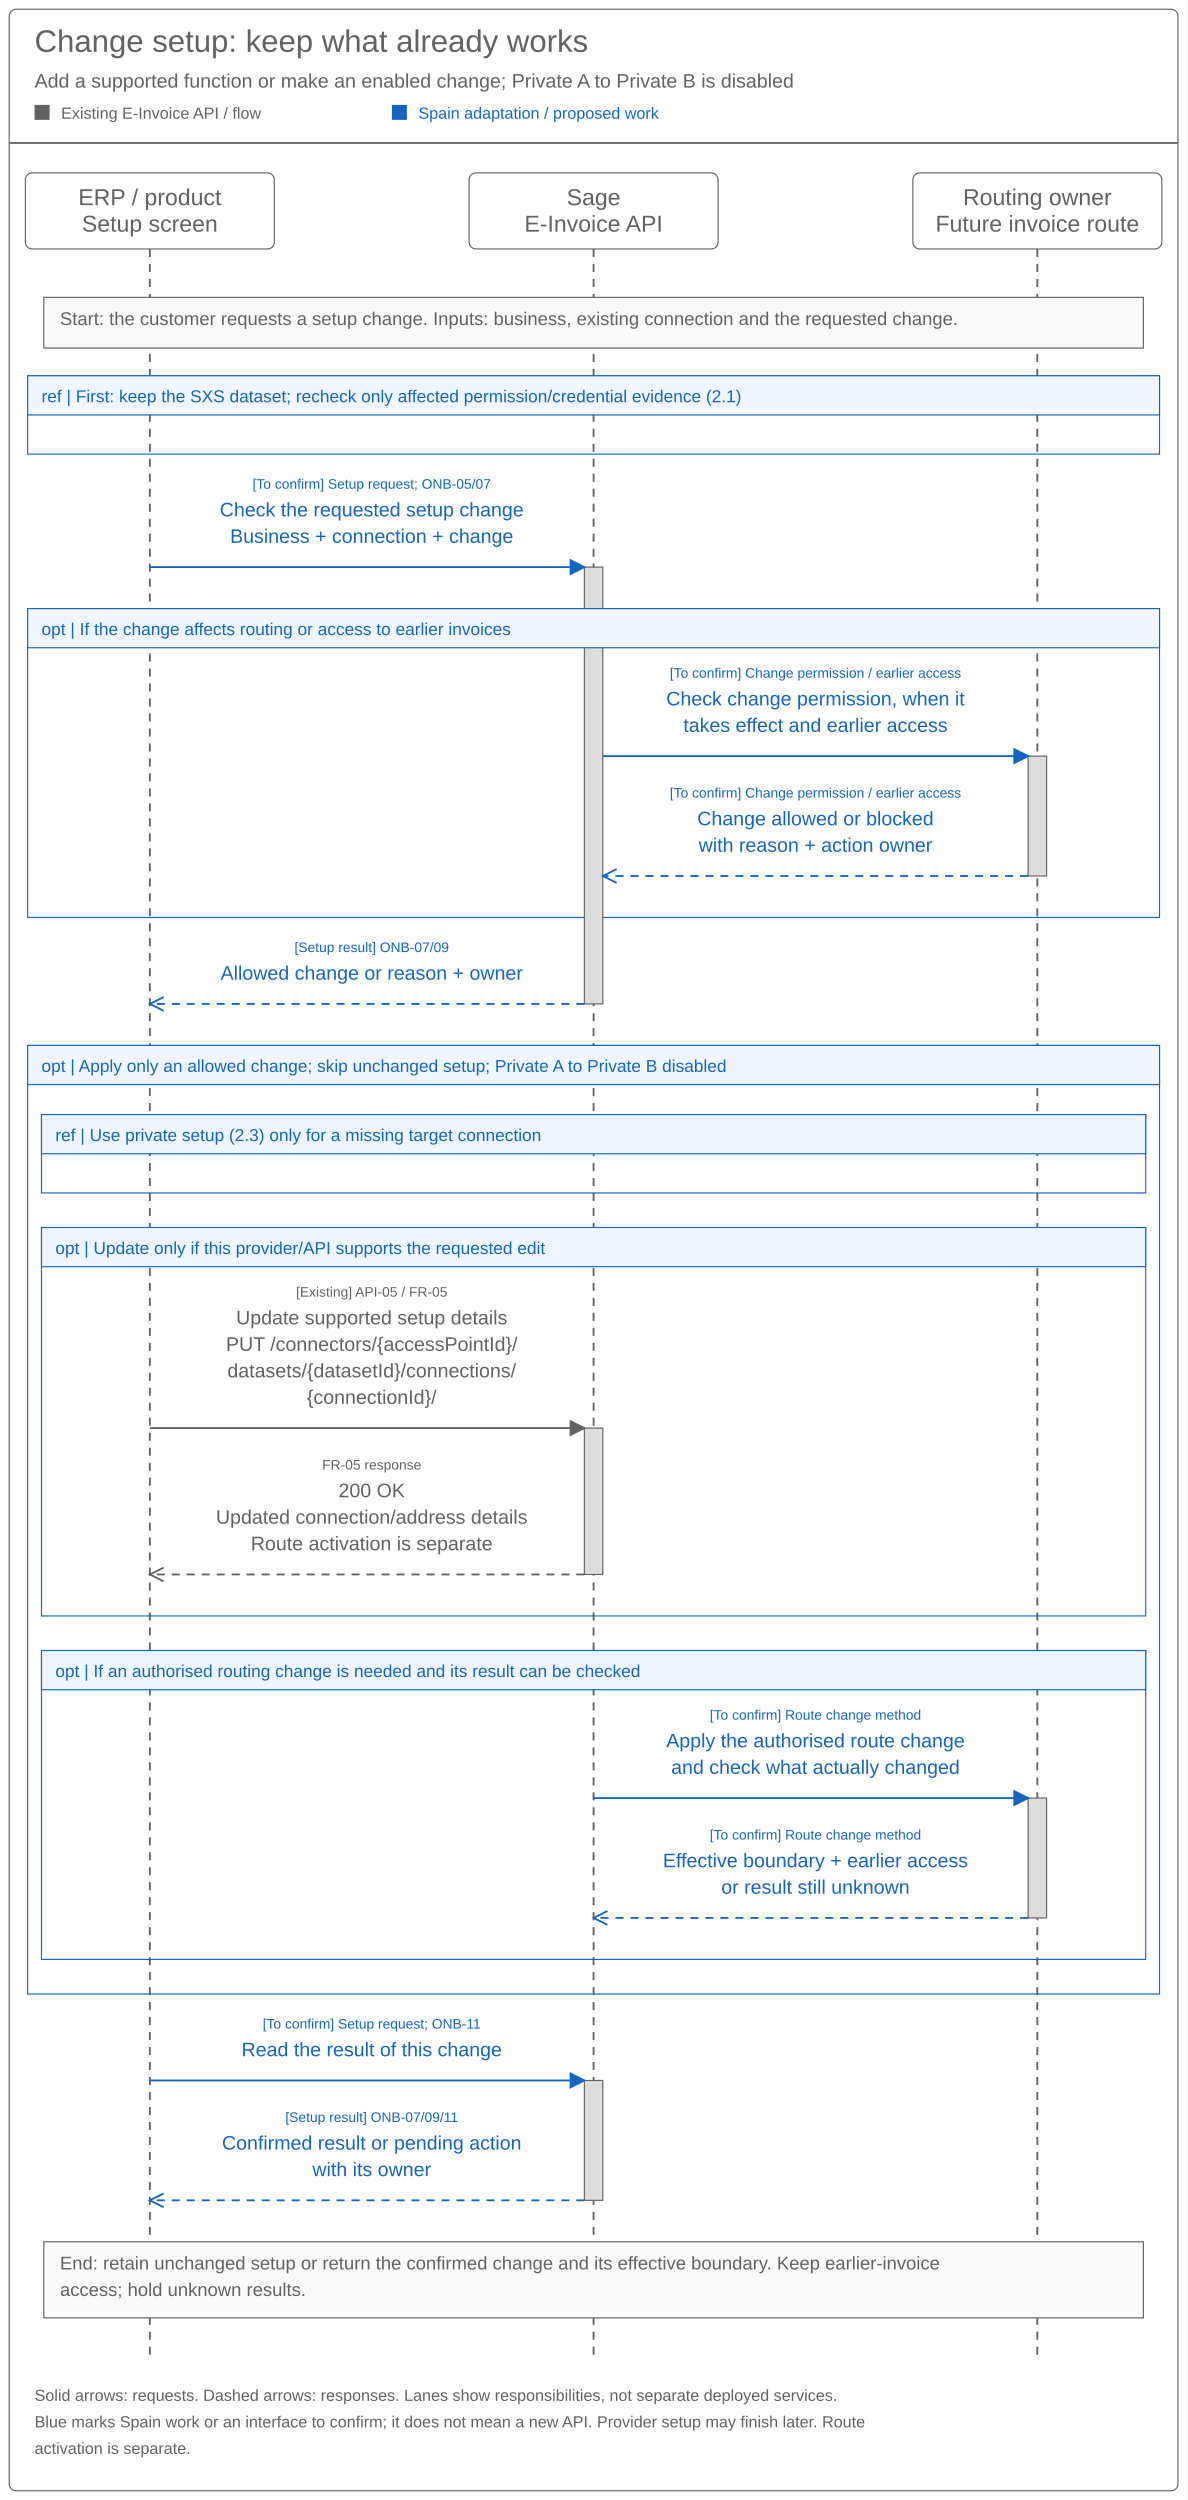
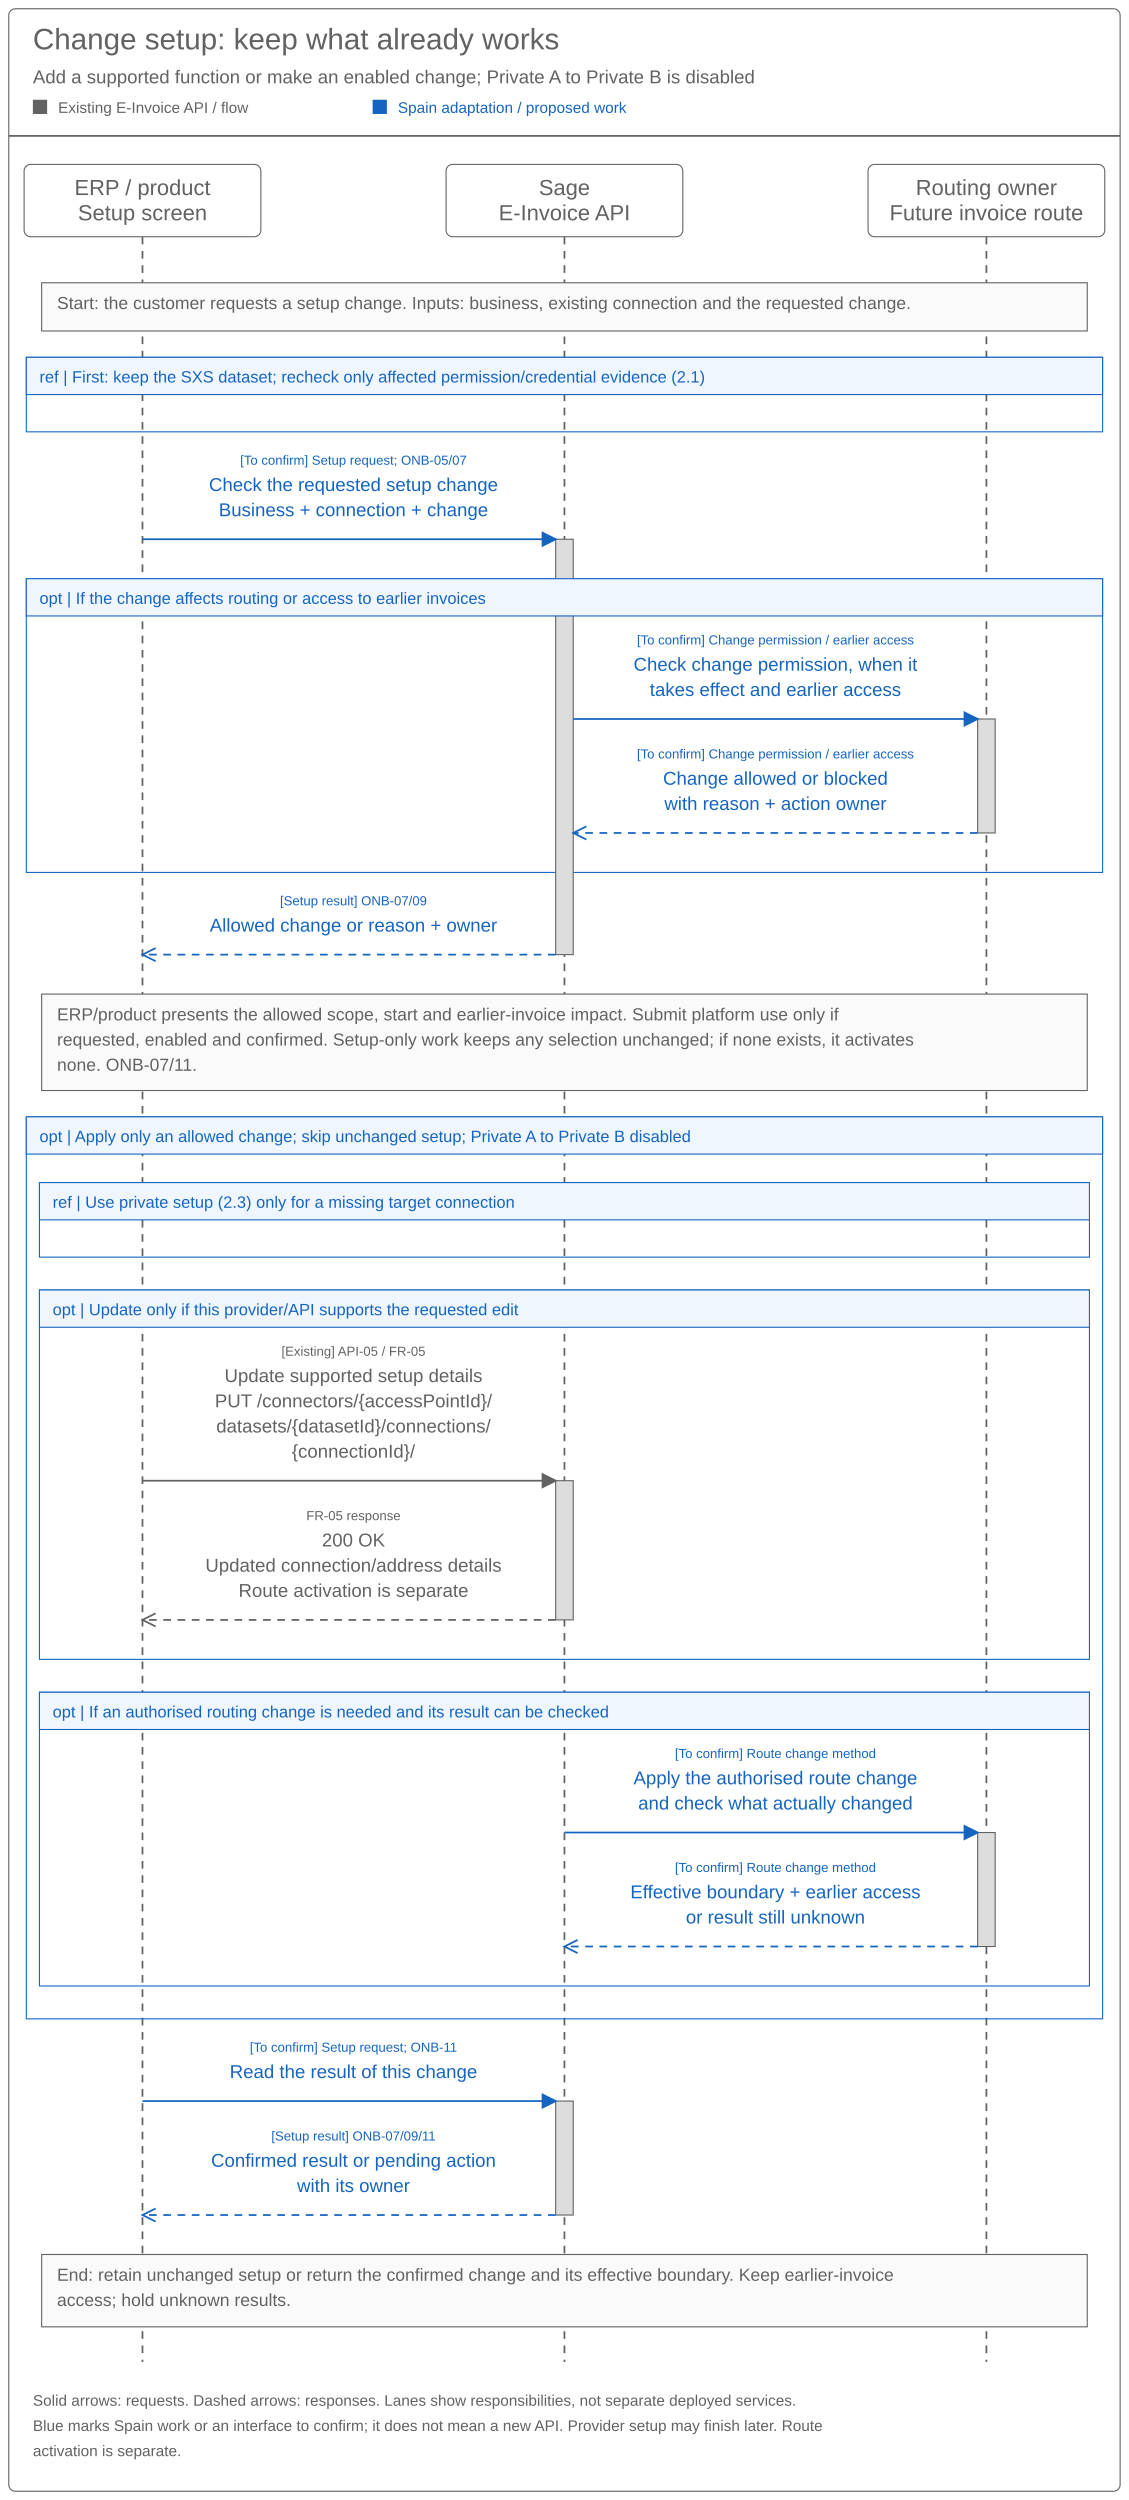
- <svg xmlns="http://www.w3.org/2000/svg" aria-label="Change setup: keep what already works" width="1030" height="2169" viewBox="0 0 1030 2169" role="img">
-   <rect width="1030" height="2169" fill="white" />
-   <rect x="8" y="8" width="1014" height="2153" fill="white" stroke="#626262" rx="6" />
+ <svg xmlns="http://www.w3.org/2000/svg" aria-label="Change setup: keep what already works" width="1030" height="2281" viewBox="0 0 1030 2281" role="img">
+   <rect width="1030" height="2281" fill="white" />
+   <rect x="8" y="8" width="1014" height="2265" fill="white" stroke="#626262" rx="6" />
  <text font-family="Arial, sans-serif" font-size="27" text-anchor="start" x="30" y="45" fill="#626262">Change setup: keep what already works</text>
  <text font-family="Arial, sans-serif" font-size="17" text-anchor="start" x="30" y="76" fill="#626262">Add a supported function or make an enabled change; Private A to Private B is disabled</text>
  <path d="M 8,124 L 1022,124" fill="none" stroke="#626262" stroke-width="1.6" />
-   <path d="M 130,216 L 130,2043" fill="none" stroke="#626262" stroke-width="1.6" stroke-dasharray="7 6" />
+   <path d="M 130,216 L 130,2155" fill="none" stroke="#626262" stroke-width="1.6" stroke-dasharray="7 6" />
  <rect x="22" y="150" width="216" height="66" fill="white" stroke="#626262" rx="6" />
  <text font-family="Arial, sans-serif" font-size="20" text-anchor="middle" x="130" y="178" fill="#626262">ERP / product</text>
  <text font-family="Arial, sans-serif" font-size="20" text-anchor="middle" x="130" y="201" fill="#626262">Setup screen</text>
-   <path d="M 515,216 L 515,2043" fill="none" stroke="#626262" stroke-width="1.6" stroke-dasharray="7 6" />
+   <path d="M 515,216 L 515,2155" fill="none" stroke="#626262" stroke-width="1.6" stroke-dasharray="7 6" />
  <rect x="407" y="150" width="216" height="66" fill="white" stroke="#626262" rx="6" />
  <text font-family="Arial, sans-serif" font-size="20" text-anchor="middle" x="515" y="178" fill="#626262">Sage</text>
  <text font-family="Arial, sans-serif" font-size="20" text-anchor="middle" x="515" y="201" fill="#626262">E-Invoice API</text>
-   <path d="M 900,216 L 900,2043" fill="none" stroke="#626262" stroke-width="1.6" stroke-dasharray="7 6" />
+   <path d="M 900,216 L 900,2155" fill="none" stroke="#626262" stroke-width="1.6" stroke-dasharray="7 6" />
  <rect x="792" y="150" width="216" height="66" fill="white" stroke="#626262" rx="6" />
  <text font-family="Arial, sans-serif" font-size="20" text-anchor="middle" x="900" y="178" fill="#626262">Routing owner</text>
  <text font-family="Arial, sans-serif" font-size="20" text-anchor="middle" x="900" y="201" fill="#626262">Future invoice route</text>
  <rect x="24" y="326" width="982" height="68" fill="none" stroke="#1565C0" rx="0" />
  <rect x="24" y="528" width="982" height="268" fill="none" stroke="#1565C0" rx="0" />
-   <rect x="36" y="967" width="958" height="68" fill="none" stroke="#1565C0" rx="0" />
-   <rect x="36" y="1065" width="958" height="337" fill="none" stroke="#1565C0" rx="0" />
-   <rect x="36" y="1432" width="958" height="268" fill="none" stroke="#1565C0" rx="0" />
-   <rect x="24" y="907" width="982" height="823" fill="none" stroke="#1565C0" rx="0" />
+   <rect x="36" y="1079" width="958" height="68" fill="none" stroke="#1565C0" rx="0" />
+   <rect x="36" y="1177" width="958" height="337" fill="none" stroke="#1565C0" rx="0" />
+   <rect x="36" y="1544" width="958" height="268" fill="none" stroke="#1565C0" rx="0" />
+   <rect x="24" y="1019" width="982" height="823" fill="none" stroke="#1565C0" rx="0" />
  <rect x="892" y="656" width="16" height="104" fill="#dddddd" stroke="#626262" rx="0" />
  <rect x="507" y="492" width="16" height="379" fill="#dddddd" stroke="#626262" rx="0" />
-   <rect x="507" y="1239" width="16" height="127" fill="#dddddd" stroke="#626262" rx="0" />
-   <rect x="892" y="1560" width="16" height="104" fill="#dddddd" stroke="#626262" rx="0" />
-   <rect x="507" y="1805" width="16" height="104" fill="#dddddd" stroke="#626262" rx="0" />
+   <rect x="507" y="1351" width="16" height="127" fill="#dddddd" stroke="#626262" rx="0" />
+   <rect x="892" y="1672" width="16" height="104" fill="#dddddd" stroke="#626262" rx="0" />
+   <rect x="507" y="1917" width="16" height="104" fill="#dddddd" stroke="#626262" rx="0" />
  <rect x="24" y="326" width="982" height="34" fill="#EFF6FF" stroke="#1565C0" rx="0" />
  <text font-family="Arial, sans-serif" font-size="15" text-anchor="start" x="36" y="349" fill="#1565C0">ref | First: keep the SXS dataset; recheck only affected permission/credential evidence (2.1)</text>
  <rect x="24" y="528" width="982" height="34" fill="#EFF6FF" stroke="#1565C0" rx="0" />
  <text font-family="Arial, sans-serif" font-size="15" text-anchor="start" x="36" y="551" fill="#1565C0">opt | If the change affects routing or access to earlier invoices</text>
-   <rect x="36" y="967" width="958" height="34" fill="#EFF6FF" stroke="#1565C0" rx="0" />
-   <text font-family="Arial, sans-serif" font-size="15" text-anchor="start" x="48" y="990" fill="#1565C0">ref | Use private setup (2.3) only for a missing target connection</text>
-   <rect x="36" y="1065" width="958" height="34" fill="#EFF6FF" stroke="#1565C0" rx="0" />
-   <text font-family="Arial, sans-serif" font-size="15" text-anchor="start" x="48" y="1088" fill="#1565C0">opt | Update only if this provider/API supports the requested edit</text>
-   <rect x="36" y="1432" width="958" height="34" fill="#EFF6FF" stroke="#1565C0" rx="0" />
-   <text font-family="Arial, sans-serif" font-size="15" text-anchor="start" x="48" y="1455" fill="#1565C0">opt | If an authorised routing change is needed and its result can be checked</text>
-   <rect x="24" y="907" width="982" height="34" fill="#EFF6FF" stroke="#1565C0" rx="0" />
-   <text font-family="Arial, sans-serif" font-size="15" text-anchor="start" x="36" y="930" fill="#1565C0">opt | Apply only an allowed change; skip unchanged setup; Private A to Private B disabled</text>
+   <rect x="36" y="1079" width="958" height="34" fill="#EFF6FF" stroke="#1565C0" rx="0" />
+   <text font-family="Arial, sans-serif" font-size="15" text-anchor="start" x="48" y="1102" fill="#1565C0">ref | Use private setup (2.3) only for a missing target connection</text>
+   <rect x="36" y="1177" width="958" height="34" fill="#EFF6FF" stroke="#1565C0" rx="0" />
+   <text font-family="Arial, sans-serif" font-size="15" text-anchor="start" x="48" y="1200" fill="#1565C0">opt | Update only if this provider/API supports the requested edit</text>
+   <rect x="36" y="1544" width="958" height="34" fill="#EFF6FF" stroke="#1565C0" rx="0" />
+   <text font-family="Arial, sans-serif" font-size="15" text-anchor="start" x="48" y="1567" fill="#1565C0">opt | If an authorised routing change is needed and its result can be checked</text>
+   <rect x="24" y="1019" width="982" height="34" fill="#EFF6FF" stroke="#1565C0" rx="0" />
+   <text font-family="Arial, sans-serif" font-size="15" text-anchor="start" x="36" y="1042" fill="#1565C0">opt | Apply only an allowed change; skip unchanged setup; Private A to Private B disabled</text>
  <rect x="38" y="258" width="954" height="44" fill="#fafafa" stroke="#626262" rx="0" />
  <text font-family="Arial, sans-serif" font-size="16" text-anchor="start" x="52" y="282" fill="#626262">Start: the customer requests a setup change. Inputs: business, existing connection and the requested change.</text>
-   <rect x="38" y="1945" width="954" height="66" fill="#fafafa" stroke="#626262" rx="0" />
-   <text font-family="Arial, sans-serif" font-size="16" text-anchor="start" x="52" y="1969" fill="#626262">End: retain unchanged setup or return the confirmed change and its effective boundary. Keep earlier-invoice</text>
-   <text font-family="Arial, sans-serif" font-size="16" text-anchor="start" x="52" y="1992" fill="#626262">access; hold unknown results.</text>
+   <rect x="38" y="907" width="954" height="88" fill="#fafafa" stroke="#626262" rx="0" />
+   <text font-family="Arial, sans-serif" font-size="16" text-anchor="start" x="52" y="931" fill="#626262">ERP/product presents the allowed scope, start and earlier-invoice impact. Submit platform use only if</text>
+   <text font-family="Arial, sans-serif" font-size="16" text-anchor="start" x="52" y="954" fill="#626262">requested, enabled and confirmed. Setup-only work keeps any selection unchanged; if none exists, it activates</text>
+   <text font-family="Arial, sans-serif" font-size="16" text-anchor="start" x="52" y="977" fill="#626262">none. ONB-07/11.</text>
+   <rect x="38" y="2057" width="954" height="66" fill="#fafafa" stroke="#626262" rx="0" />
+   <text font-family="Arial, sans-serif" font-size="16" text-anchor="start" x="52" y="2081" fill="#626262">End: retain unchanged setup or return the confirmed change and its effective boundary. Keep earlier-invoice</text>
+   <text font-family="Arial, sans-serif" font-size="16" text-anchor="start" x="52" y="2104" fill="#626262">access; hold unknown results.</text>
  <rect x="142" y="406" width="361" height="77" fill="white" stroke="none" rx="0" />
  <text font-family="Arial, sans-serif" font-size="12" text-anchor="middle" x="322.5" y="424" fill="#1565C0">[To confirm] Setup request; ONB-05/07</text>
  <text font-family="Arial, sans-serif" font-size="17" text-anchor="middle" x="322.5" y="448" fill="#1565C0">Check the requested setup change</text>
  <text font-family="Arial, sans-serif" font-size="17" text-anchor="middle" x="322.5" y="471" fill="#1565C0">Business + connection + change</text>
  <path d="M 130,492 L 507,492" fill="none" stroke="#1565C0" stroke-width="1.6" />
  <path stroke-width="1.6" d="M 495,486 L 507,492 L 495,498 Z" fill="#1565C0" stroke="#1565C0" />
  <rect x="527" y="570" width="361" height="77" fill="white" stroke="none" rx="0" />
  <text font-family="Arial, sans-serif" font-size="12" text-anchor="middle" x="707.5" y="588" fill="#1565C0">[To confirm] Change permission / earlier access</text>
  <text font-family="Arial, sans-serif" font-size="17" text-anchor="middle" x="707.5" y="612" fill="#1565C0">Check change permission, when it</text>
  <text font-family="Arial, sans-serif" font-size="17" text-anchor="middle" x="707.5" y="635" fill="#1565C0">takes effect and earlier access</text>
  <path d="M 523,656 L 892,656" fill="none" stroke="#1565C0" stroke-width="1.6" />
  <path stroke-width="1.6" d="M 880,650 L 892,656 L 880,662 Z" fill="#1565C0" stroke="#1565C0" />
  <rect x="527" y="674" width="361" height="77" fill="white" stroke="none" rx="0" />
  <text font-family="Arial, sans-serif" font-size="12" text-anchor="middle" x="707.5" y="692" fill="#1565C0">[To confirm] Change permission / earlier access</text>
  <text font-family="Arial, sans-serif" font-size="17" text-anchor="middle" x="707.5" y="716" fill="#1565C0">Change allowed or blocked</text>
  <text font-family="Arial, sans-serif" font-size="17" text-anchor="middle" x="707.5" y="739" fill="#1565C0">with reason + action owner</text>
  <path d="M 892,760 L 523,760" fill="none" stroke="#1565C0" stroke-width="1.6" stroke-dasharray="7 6" />
  <path stroke-width="1.6" d="M 535,754 L 523,760 L 535,766" fill="none" stroke="#1565C0" />
  <rect x="142" y="808" width="361" height="54" fill="white" stroke="none" rx="0" />
  <text font-family="Arial, sans-serif" font-size="12" text-anchor="middle" x="322.5" y="826" fill="#1565C0">[Setup result] ONB-07/09</text>
  <text font-family="Arial, sans-serif" font-size="17" text-anchor="middle" x="322.5" y="850" fill="#1565C0">Allowed change or reason + owner</text>
  <path d="M 507,871 L 130,871" fill="none" stroke="#1565C0" stroke-width="1.6" stroke-dasharray="7 6" />
  <path stroke-width="1.6" d="M 142,865 L 130,871 L 142,877" fill="none" stroke="#1565C0" />
-   <rect x="142" y="1107" width="361" height="123" fill="white" stroke="none" rx="0" />
-   <text font-family="Arial, sans-serif" font-size="12" text-anchor="middle" x="322.5" y="1125" fill="#626262">[Existing] API-05 / FR-05</text>
-   <text font-family="Arial, sans-serif" font-size="17" text-anchor="middle" x="322.5" y="1149" fill="#626262">Update supported setup details</text>
-   <text font-family="Arial, sans-serif" font-size="17" text-anchor="middle" x="322.5" y="1172" fill="#626262">PUT /connectors/{accessPointId}/</text>
-   <text font-family="Arial, sans-serif" font-size="17" text-anchor="middle" x="322.5" y="1195" fill="#626262">datasets/{datasetId}/connections/</text>
-   <text font-family="Arial, sans-serif" font-size="17" text-anchor="middle" x="322.5" y="1218" fill="#626262">{connectionId}/</text>
-   <path d="M 130,1239 L 507,1239" fill="none" stroke="#626262" stroke-width="1.6" />
-   <path stroke-width="1.6" d="M 495,1233 L 507,1239 L 495,1245 Z" fill="#626262" stroke="#626262" />
-   <rect x="142" y="1257" width="361" height="100" fill="white" stroke="none" rx="0" />
-   <text font-family="Arial, sans-serif" font-size="12" text-anchor="middle" x="322.5" y="1275" fill="#626262">FR-05 response</text>
-   <text font-family="Arial, sans-serif" font-size="17" text-anchor="middle" x="322.5" y="1299" fill="#626262">200 OK</text>
-   <text font-family="Arial, sans-serif" font-size="17" text-anchor="middle" x="322.5" y="1322" fill="#626262">Updated connection/address details</text>
-   <text font-family="Arial, sans-serif" font-size="17" text-anchor="middle" x="322.5" y="1345" fill="#626262">Route activation is separate</text>
-   <path d="M 507,1366 L 130,1366" fill="none" stroke="#626262" stroke-width="1.6" stroke-dasharray="7 6" />
-   <path stroke-width="1.6" d="M 142,1360 L 130,1366 L 142,1372" fill="none" stroke="#626262" />
-   <rect x="527" y="1474" width="361" height="77" fill="white" stroke="none" rx="0" />
-   <text font-family="Arial, sans-serif" font-size="12" text-anchor="middle" x="707.5" y="1492" fill="#1565C0">[To confirm] Route change method</text>
-   <text font-family="Arial, sans-serif" font-size="17" text-anchor="middle" x="707.5" y="1516" fill="#1565C0">Apply the authorised route change</text>
-   <text font-family="Arial, sans-serif" font-size="17" text-anchor="middle" x="707.5" y="1539" fill="#1565C0">and check what actually changed</text>
-   <path d="M 515,1560 L 892,1560" fill="none" stroke="#1565C0" stroke-width="1.6" />
-   <path stroke-width="1.6" d="M 880,1554 L 892,1560 L 880,1566 Z" fill="#1565C0" stroke="#1565C0" />
-   <rect x="527" y="1578" width="361" height="77" fill="white" stroke="none" rx="0" />
-   <text font-family="Arial, sans-serif" font-size="12" text-anchor="middle" x="707.5" y="1596" fill="#1565C0">[To confirm] Route change method</text>
-   <text font-family="Arial, sans-serif" font-size="17" text-anchor="middle" x="707.5" y="1620" fill="#1565C0">Effective boundary + earlier access</text>
-   <text font-family="Arial, sans-serif" font-size="17" text-anchor="middle" x="707.5" y="1643" fill="#1565C0">or result still unknown</text>
-   <path d="M 892,1664 L 515,1664" fill="none" stroke="#1565C0" stroke-width="1.6" stroke-dasharray="7 6" />
-   <path stroke-width="1.6" d="M 527,1658 L 515,1664 L 527,1670" fill="none" stroke="#1565C0" />
-   <rect x="142" y="1742" width="361" height="54" fill="white" stroke="none" rx="0" />
-   <text font-family="Arial, sans-serif" font-size="12" text-anchor="middle" x="322.5" y="1760" fill="#1565C0">[To confirm] Setup request; ONB-11</text>
-   <text font-family="Arial, sans-serif" font-size="17" text-anchor="middle" x="322.5" y="1784" fill="#1565C0">Read the result of this change</text>
-   <path d="M 130,1805 L 507,1805" fill="none" stroke="#1565C0" stroke-width="1.6" />
-   <path stroke-width="1.6" d="M 495,1799 L 507,1805 L 495,1811 Z" fill="#1565C0" stroke="#1565C0" />
-   <rect x="142" y="1823" width="361" height="77" fill="white" stroke="none" rx="0" />
-   <text font-family="Arial, sans-serif" font-size="12" text-anchor="middle" x="322.5" y="1841" fill="#1565C0">[Setup result] ONB-07/09/11</text>
-   <text font-family="Arial, sans-serif" font-size="17" text-anchor="middle" x="322.5" y="1865" fill="#1565C0">Confirmed result or pending action</text>
-   <text font-family="Arial, sans-serif" font-size="17" text-anchor="middle" x="322.5" y="1888" fill="#1565C0">with its owner</text>
-   <path d="M 507,1909 L 130,1909" fill="none" stroke="#1565C0" stroke-width="1.6" stroke-dasharray="7 6" />
-   <path stroke-width="1.6" d="M 142,1903 L 130,1909 L 142,1915" fill="none" stroke="#1565C0" />
-   <text font-family="Arial, sans-serif" font-size="14" text-anchor="start" x="30" y="2083" fill="#626262">Solid arrows: requests. Dashed arrows: responses. Lanes show responsibilities, not separate deployed services.</text>
-   <text font-family="Arial, sans-serif" font-size="14" text-anchor="start" x="30" y="2106" fill="#626262">Blue marks Spain work or an interface to confirm; it does not mean a new API. Provider setup may finish later. Route</text>
-   <text font-family="Arial, sans-serif" font-size="14" text-anchor="start" x="30" y="2129" fill="#626262">activation is separate.</text>
+   <rect x="142" y="1219" width="361" height="123" fill="white" stroke="none" rx="0" />
+   <text font-family="Arial, sans-serif" font-size="12" text-anchor="middle" x="322.5" y="1237" fill="#626262">[Existing] API-05 / FR-05</text>
+   <text font-family="Arial, sans-serif" font-size="17" text-anchor="middle" x="322.5" y="1261" fill="#626262">Update supported setup details</text>
+   <text font-family="Arial, sans-serif" font-size="17" text-anchor="middle" x="322.5" y="1284" fill="#626262">PUT /connectors/{accessPointId}/</text>
+   <text font-family="Arial, sans-serif" font-size="17" text-anchor="middle" x="322.5" y="1307" fill="#626262">datasets/{datasetId}/connections/</text>
+   <text font-family="Arial, sans-serif" font-size="17" text-anchor="middle" x="322.5" y="1330" fill="#626262">{connectionId}/</text>
+   <path d="M 130,1351 L 507,1351" fill="none" stroke="#626262" stroke-width="1.6" />
+   <path stroke-width="1.6" d="M 495,1345 L 507,1351 L 495,1357 Z" fill="#626262" stroke="#626262" />
+   <rect x="142" y="1369" width="361" height="100" fill="white" stroke="none" rx="0" />
+   <text font-family="Arial, sans-serif" font-size="12" text-anchor="middle" x="322.5" y="1387" fill="#626262">FR-05 response</text>
+   <text font-family="Arial, sans-serif" font-size="17" text-anchor="middle" x="322.5" y="1411" fill="#626262">200 OK</text>
+   <text font-family="Arial, sans-serif" font-size="17" text-anchor="middle" x="322.5" y="1434" fill="#626262">Updated connection/address details</text>
+   <text font-family="Arial, sans-serif" font-size="17" text-anchor="middle" x="322.5" y="1457" fill="#626262">Route activation is separate</text>
+   <path d="M 507,1478 L 130,1478" fill="none" stroke="#626262" stroke-width="1.6" stroke-dasharray="7 6" />
+   <path stroke-width="1.6" d="M 142,1472 L 130,1478 L 142,1484" fill="none" stroke="#626262" />
+   <rect x="527" y="1586" width="361" height="77" fill="white" stroke="none" rx="0" />
+   <text font-family="Arial, sans-serif" font-size="12" text-anchor="middle" x="707.5" y="1604" fill="#1565C0">[To confirm] Route change method</text>
+   <text font-family="Arial, sans-serif" font-size="17" text-anchor="middle" x="707.5" y="1628" fill="#1565C0">Apply the authorised route change</text>
+   <text font-family="Arial, sans-serif" font-size="17" text-anchor="middle" x="707.5" y="1651" fill="#1565C0">and check what actually changed</text>
+   <path d="M 515,1672 L 892,1672" fill="none" stroke="#1565C0" stroke-width="1.6" />
+   <path stroke-width="1.6" d="M 880,1666 L 892,1672 L 880,1678 Z" fill="#1565C0" stroke="#1565C0" />
+   <rect x="527" y="1690" width="361" height="77" fill="white" stroke="none" rx="0" />
+   <text font-family="Arial, sans-serif" font-size="12" text-anchor="middle" x="707.5" y="1708" fill="#1565C0">[To confirm] Route change method</text>
+   <text font-family="Arial, sans-serif" font-size="17" text-anchor="middle" x="707.5" y="1732" fill="#1565C0">Effective boundary + earlier access</text>
+   <text font-family="Arial, sans-serif" font-size="17" text-anchor="middle" x="707.5" y="1755" fill="#1565C0">or result still unknown</text>
+   <path d="M 892,1776 L 515,1776" fill="none" stroke="#1565C0" stroke-width="1.6" stroke-dasharray="7 6" />
+   <path stroke-width="1.6" d="M 527,1770 L 515,1776 L 527,1782" fill="none" stroke="#1565C0" />
+   <rect x="142" y="1854" width="361" height="54" fill="white" stroke="none" rx="0" />
+   <text font-family="Arial, sans-serif" font-size="12" text-anchor="middle" x="322.5" y="1872" fill="#1565C0">[To confirm] Setup request; ONB-11</text>
+   <text font-family="Arial, sans-serif" font-size="17" text-anchor="middle" x="322.5" y="1896" fill="#1565C0">Read the result of this change</text>
+   <path d="M 130,1917 L 507,1917" fill="none" stroke="#1565C0" stroke-width="1.6" />
+   <path stroke-width="1.6" d="M 495,1911 L 507,1917 L 495,1923 Z" fill="#1565C0" stroke="#1565C0" />
+   <rect x="142" y="1935" width="361" height="77" fill="white" stroke="none" rx="0" />
+   <text font-family="Arial, sans-serif" font-size="12" text-anchor="middle" x="322.5" y="1953" fill="#1565C0">[Setup result] ONB-07/09/11</text>
+   <text font-family="Arial, sans-serif" font-size="17" text-anchor="middle" x="322.5" y="1977" fill="#1565C0">Confirmed result or pending action</text>
+   <text font-family="Arial, sans-serif" font-size="17" text-anchor="middle" x="322.5" y="2000" fill="#1565C0">with its owner</text>
+   <path d="M 507,2021 L 130,2021" fill="none" stroke="#1565C0" stroke-width="1.6" stroke-dasharray="7 6" />
+   <path stroke-width="1.6" d="M 142,2015 L 130,2021 L 142,2027" fill="none" stroke="#1565C0" />
+   <text font-family="Arial, sans-serif" font-size="14" text-anchor="start" x="30" y="2195" fill="#626262">Solid arrows: requests. Dashed arrows: responses. Lanes show responsibilities, not separate deployed services.</text>
+   <text font-family="Arial, sans-serif" font-size="14" text-anchor="start" x="30" y="2218" fill="#626262">Blue marks Spain work or an interface to confirm; it does not mean a new API. Provider setup may finish later. Route</text>
+   <text font-family="Arial, sans-serif" font-size="14" text-anchor="start" x="30" y="2241" fill="#626262">activation is separate.</text>
  <rect id="reuse-legend-grey-swatch" x="30" y="91" width="13" height="13" fill="#626262" />
  <text font-family="Arial, sans-serif" font-size="14" id="reuse-legend-grey-label" x="53" y="103" fill="#626262">Existing E-Invoice API / flow</text>
  <rect id="reuse-legend-blue-swatch" x="340" y="91" width="13" height="13" fill="#1565C0" />
  <text font-family="Arial, sans-serif" font-size="14" id="reuse-legend-blue-label" x="363" y="103" fill="#1565C0">Spain adaptation / proposed work</text>
</svg>
